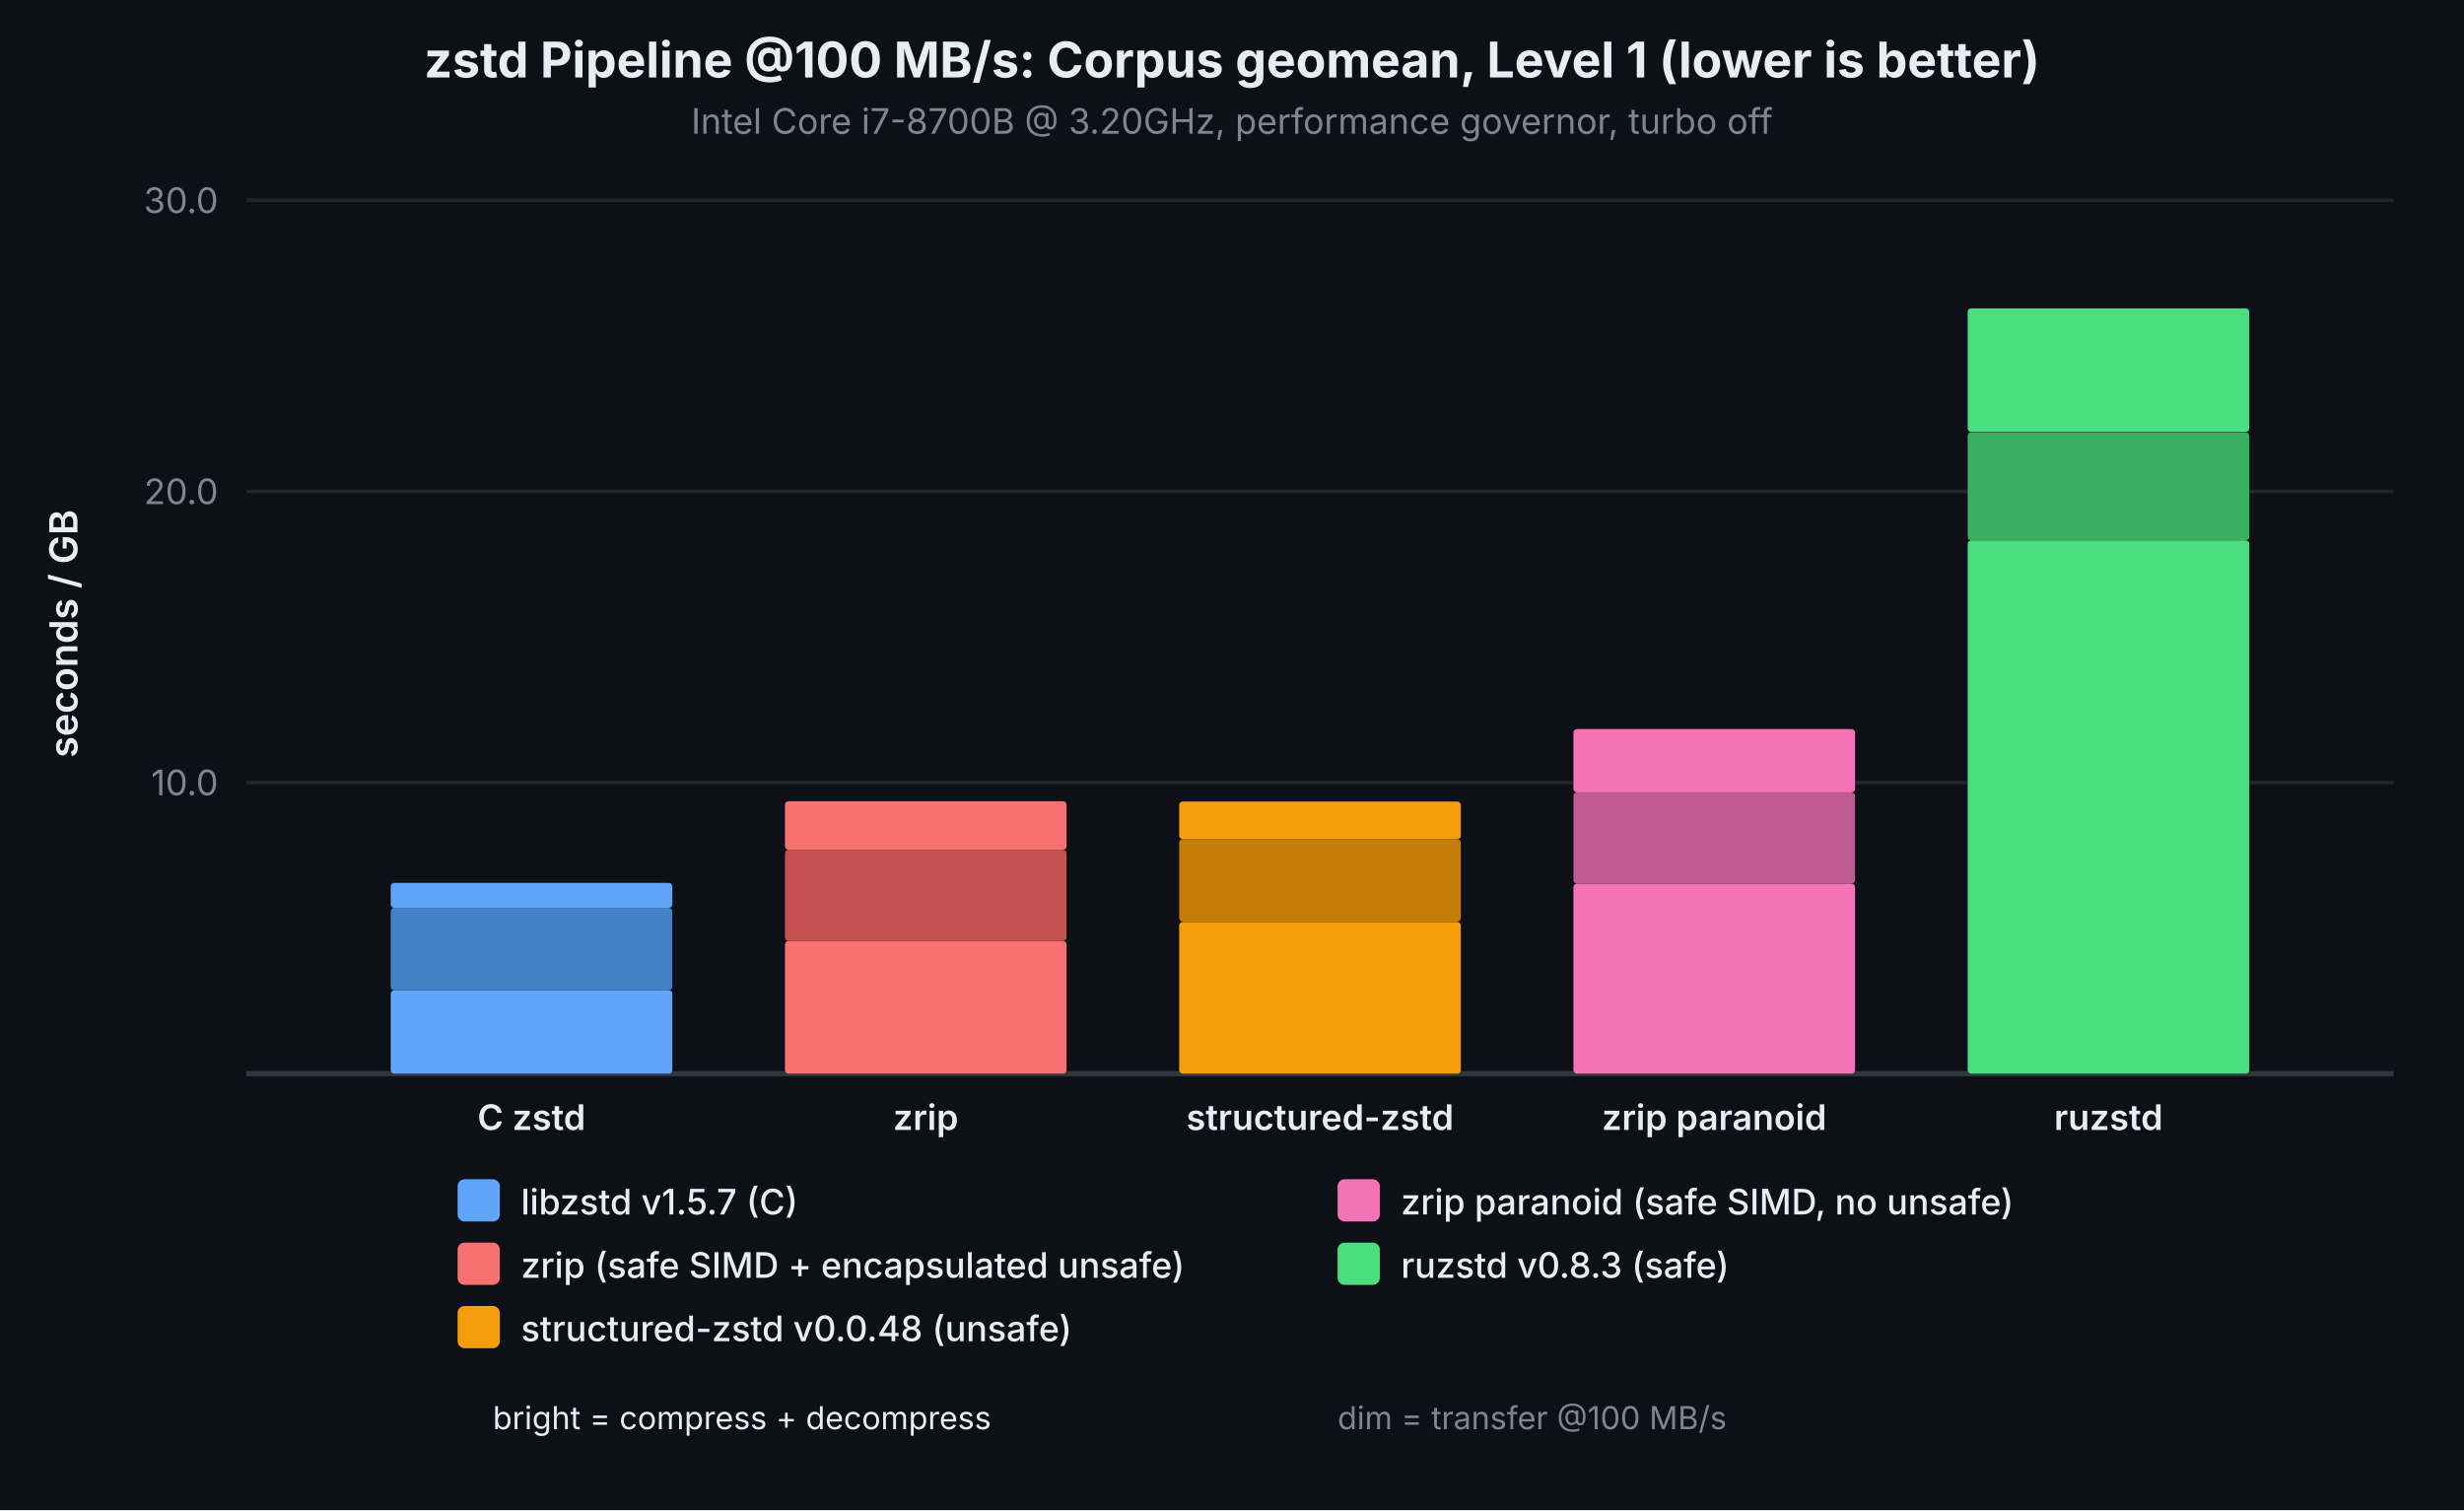
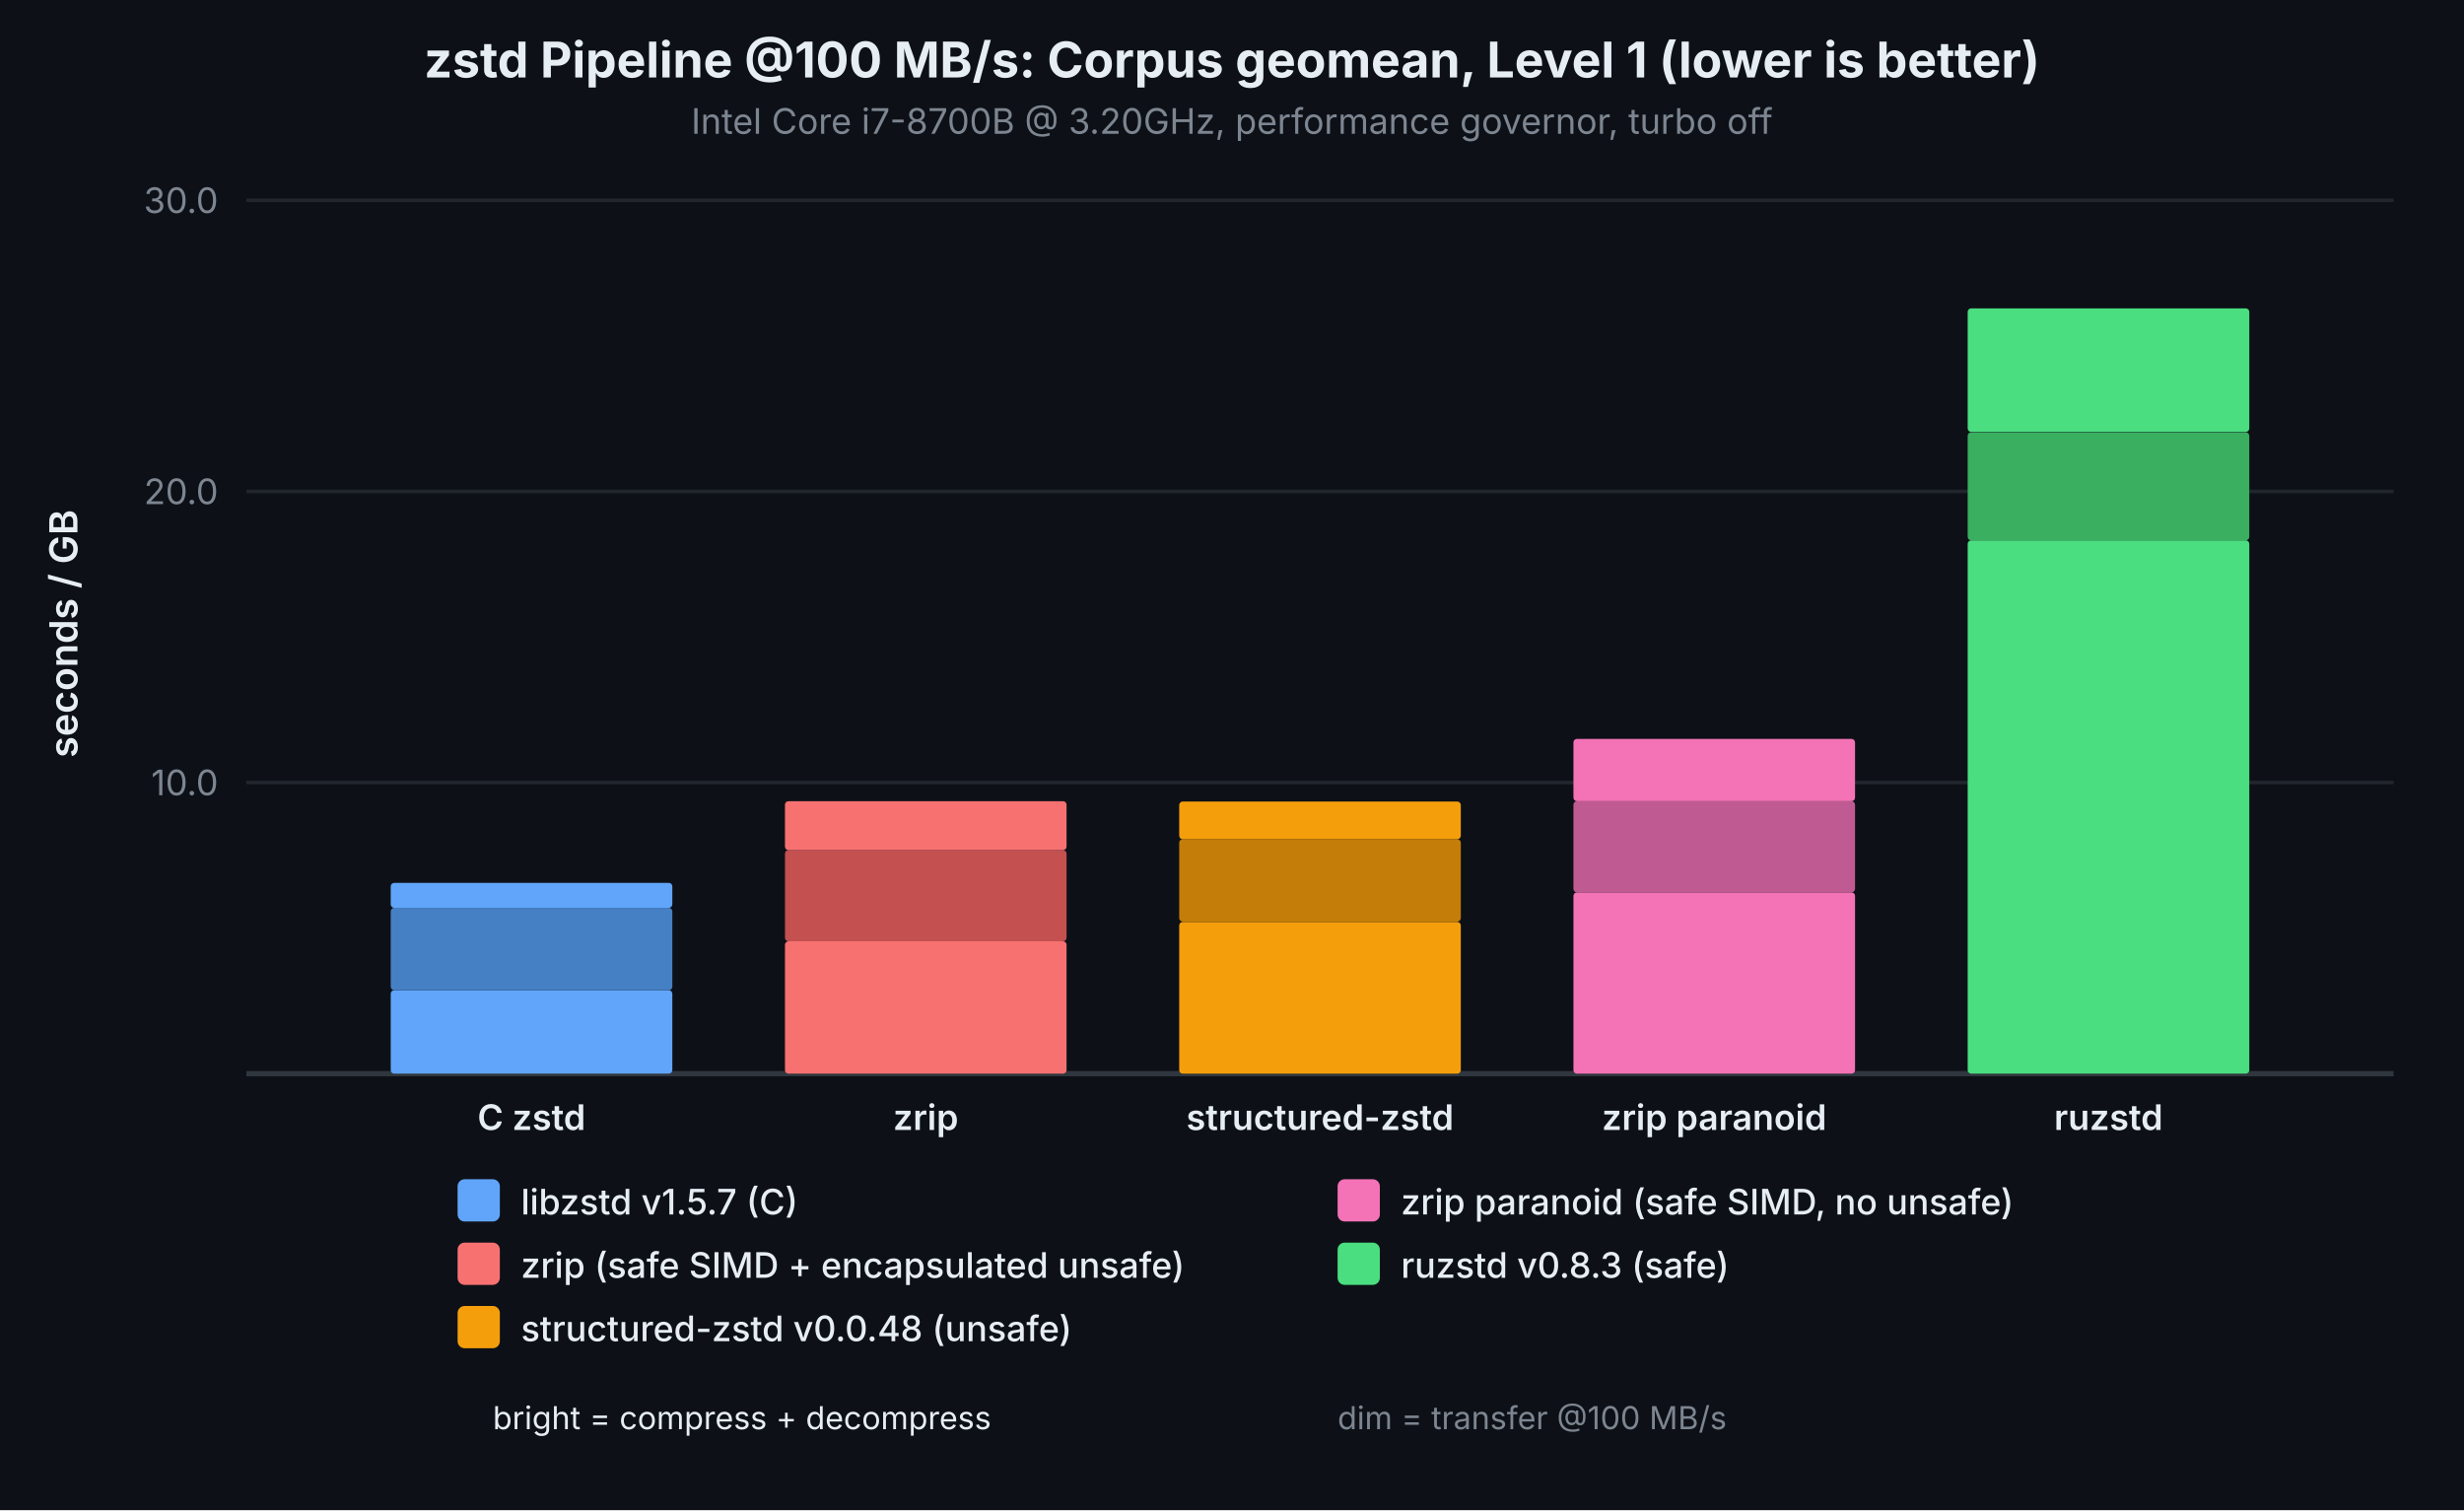
<svg xmlns="http://www.w3.org/2000/svg" viewBox="0 0 700 429" font-family="system-ui, -apple-system, sans-serif">
  <rect width="700" height="429" fill="#0d1117" />
  <text x="350.0" y="22" text-anchor="middle" fill="#e6edf3" font-size="14" font-weight="700">zstd Pipeline @100 MB/s: Corpus geomean, Level 1 (lower is better)</text>
  <text x="350.0" y="38" text-anchor="middle" fill="#7d8590" font-size="10">Intel Core i7-8700B @ 3.20GHz, performance governor, turbo off</text>
  <text x="22" y="180.0" text-anchor="middle" fill="#e6edf3" font-size="11" font-weight="600" transform="rotate(-90,22,180.0)">seconds / GB</text>
  <line x1="70" y1="222.3" x2="680" y2="222.3" stroke="#21262d" stroke-width="1" />
  <text x="62" y="222.3" text-anchor="end" dominant-baseline="middle" fill="#7d8590" font-size="10">10.0</text>
  <line x1="70" y1="139.6" x2="680" y2="139.6" stroke="#21262d" stroke-width="1" />
  <text x="62" y="139.6" text-anchor="end" dominant-baseline="middle" fill="#7d8590" font-size="10">20.0</text>
  <line x1="70" y1="56.9" x2="680" y2="56.9" stroke="#21262d" stroke-width="1" />
  <text x="62" y="56.9" text-anchor="end" dominant-baseline="middle" fill="#7d8590" font-size="10">30.0</text>
  <line x1="70" y1="305" x2="680" y2="305" stroke="#30363d" stroke-width="1.5" />
  <rect x="111.0" y="281.3" width="80.0" height="23.7" fill="#60a5fa" rx="1" />
  <rect x="111.0" y="257.9" width="80.0" height="23.4" fill="#4680c4" rx="1" />
  <rect x="111.0" y="250.8" width="80.0" height="7.1" fill="#60a5fa" rx="1" />
  <text x="151.0" y="321" text-anchor="middle" fill="#e6edf3" font-size="10" font-weight="600">C zstd</text>
-   <rect x="223.0" y="267.3" width="80.0" height="37.7" fill="#f87171" rx="1" />
-   <rect x="223.0" y="241.4" width="80.0" height="25.9" fill="#c45050" rx="1" />
-   <rect x="223.0" y="227.6" width="80.0" height="13.8" fill="#f87171" rx="1" />
+   <rect x="223.0" y="267.4" width="80.0" height="37.6" fill="#f87171" rx="1" />
+   <rect x="223.0" y="241.5" width="80.0" height="25.9" fill="#c45050" rx="1" />
+   <rect x="223.0" y="227.6" width="80.0" height="13.9" fill="#f87171" rx="1" />
  <text x="263.0" y="321" text-anchor="middle" fill="#e6edf3" font-size="10" font-weight="600">zrip</text>
  <rect x="335.0" y="261.9" width="80.0" height="43.1" fill="#f59e0b" rx="1" />
  <rect x="335.0" y="238.4" width="80.0" height="23.4" fill="#c47d08" rx="1" />
  <rect x="335.0" y="227.7" width="80.0" height="10.7" fill="#f59e0b" rx="1" />
  <text x="375.0" y="321" text-anchor="middle" fill="#e6edf3" font-size="10" font-weight="600">structured-zstd</text>
-   <rect x="447.0" y="251.0" width="80.0" height="54.0" fill="#f472b6" rx="1" />
-   <rect x="447.0" y="225.1" width="80.0" height="25.9" fill="#c05a92" rx="1" />
-   <rect x="447.0" y="207.1" width="80.0" height="18.0" fill="#f472b6" rx="1" />
+   <rect x="447.0" y="253.5" width="80.0" height="51.5" fill="#f472b6" rx="1" />
+   <rect x="447.0" y="227.6" width="80.0" height="25.9" fill="#c05a92" rx="1" />
+   <rect x="447.0" y="209.9" width="80.0" height="17.7" fill="#f472b6" rx="1" />
  <text x="487.0" y="321" text-anchor="middle" fill="#e6edf3" font-size="10" font-weight="600">zrip paranoid</text>
  <rect x="559.0" y="153.5" width="80.0" height="151.5" fill="#4ade80" rx="1" />
  <rect x="559.0" y="122.8" width="80.0" height="30.7" fill="#3aaf60" rx="1" />
  <rect x="559.0" y="87.6" width="80.0" height="35.1" fill="#4ade80" rx="1" />
  <text x="599.0" y="321" text-anchor="middle" fill="#e6edf3" font-size="10" font-weight="600">ruzstd</text>
  <rect x="130" y="335" width="12" height="12" fill="#60a5fa" rx="2" />
  <text x="148" y="345" fill="#e6edf3" font-size="10" font-weight="500">libzstd v1.5.7 (C)</text>
  <rect x="130" y="353" width="12" height="12" fill="#f87171" rx="2" />
  <text x="148" y="363" fill="#e6edf3" font-size="10" font-weight="500">zrip (safe SIMD + encapsulated unsafe)</text>
  <rect x="130" y="371" width="12" height="12" fill="#f59e0b" rx="2" />
  <text x="148" y="381" fill="#e6edf3" font-size="10" font-weight="500">structured-zstd v0.0.48 (unsafe)</text>
  <rect x="380" y="335" width="12" height="12" fill="#f472b6" rx="2" />
  <text x="398" y="345" fill="#e6edf3" font-size="10" font-weight="500">zrip paranoid (safe SIMD, no unsafe)</text>
  <rect x="380" y="353" width="12" height="12" fill="#4ade80" rx="2" />
  <text x="398" y="363" fill="#e6edf3" font-size="10" font-weight="500">ruzstd v0.8.3 (safe)</text>
  <text x="140" y="406" fill="#e6edf3" font-size="9">bright = compress + decompress</text>
  <text x="380" y="406" fill="#7d8590" font-size="9">dim = transfer @100 MB/s</text>
</svg>
